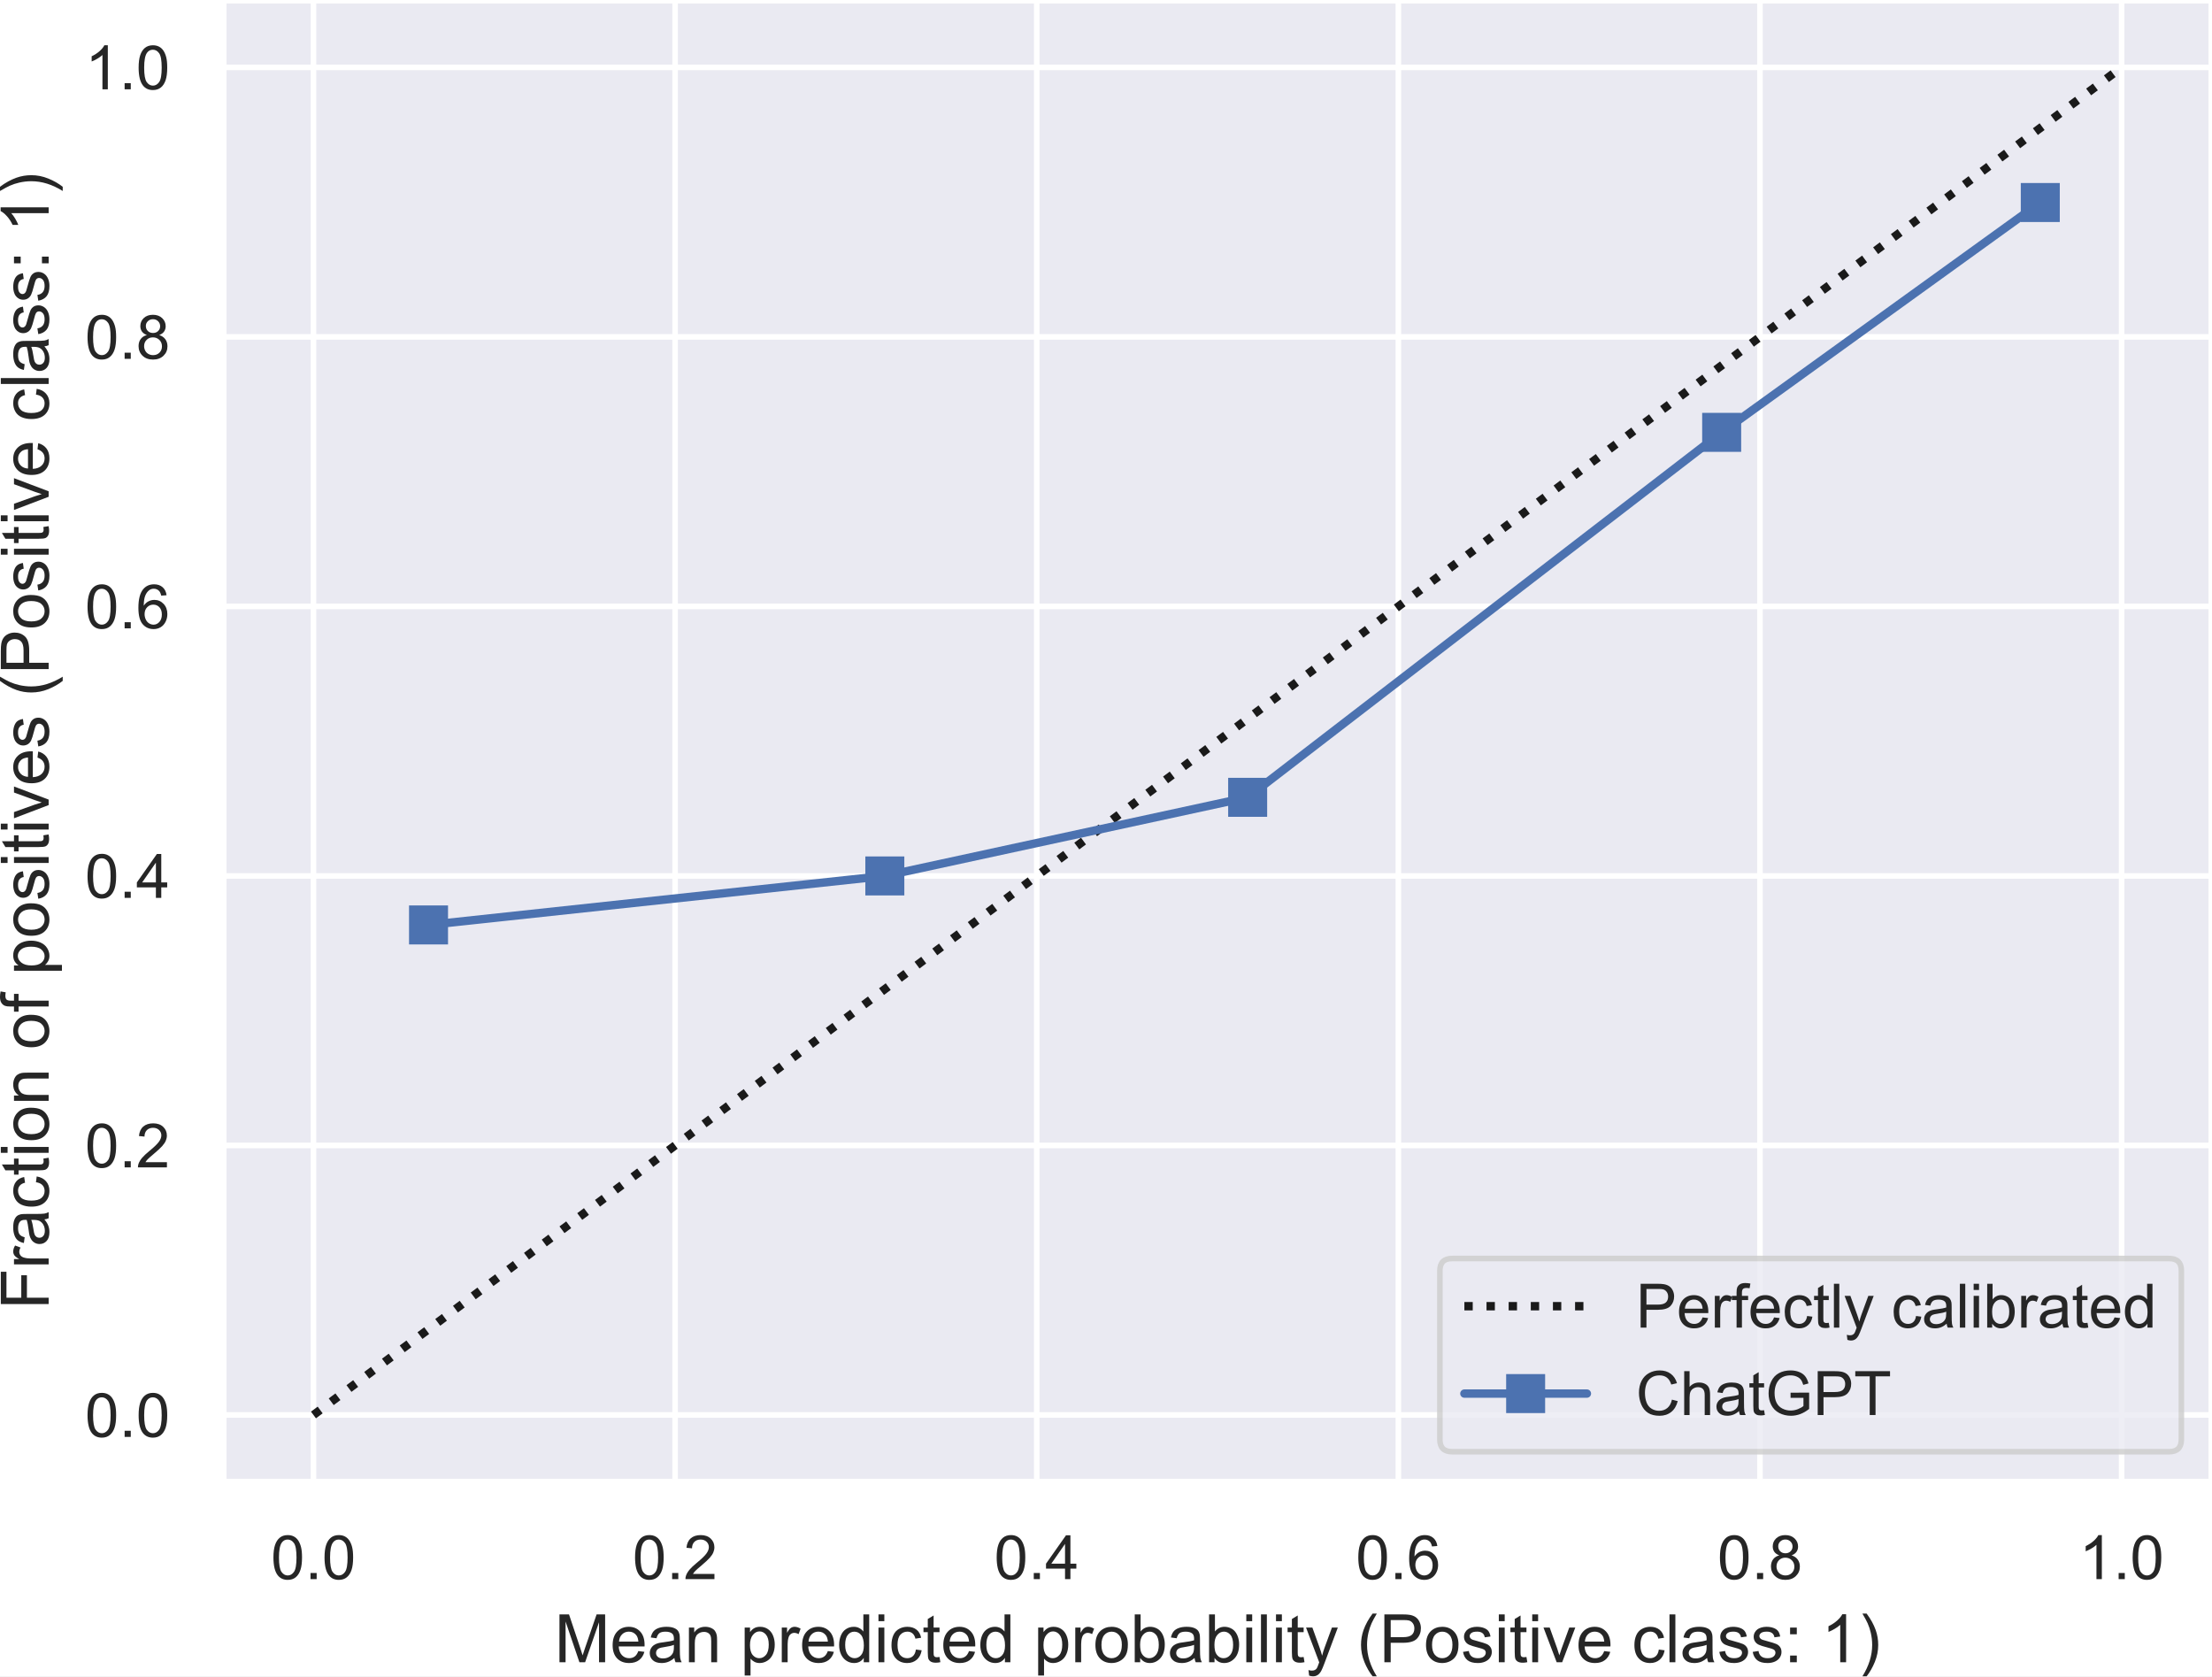
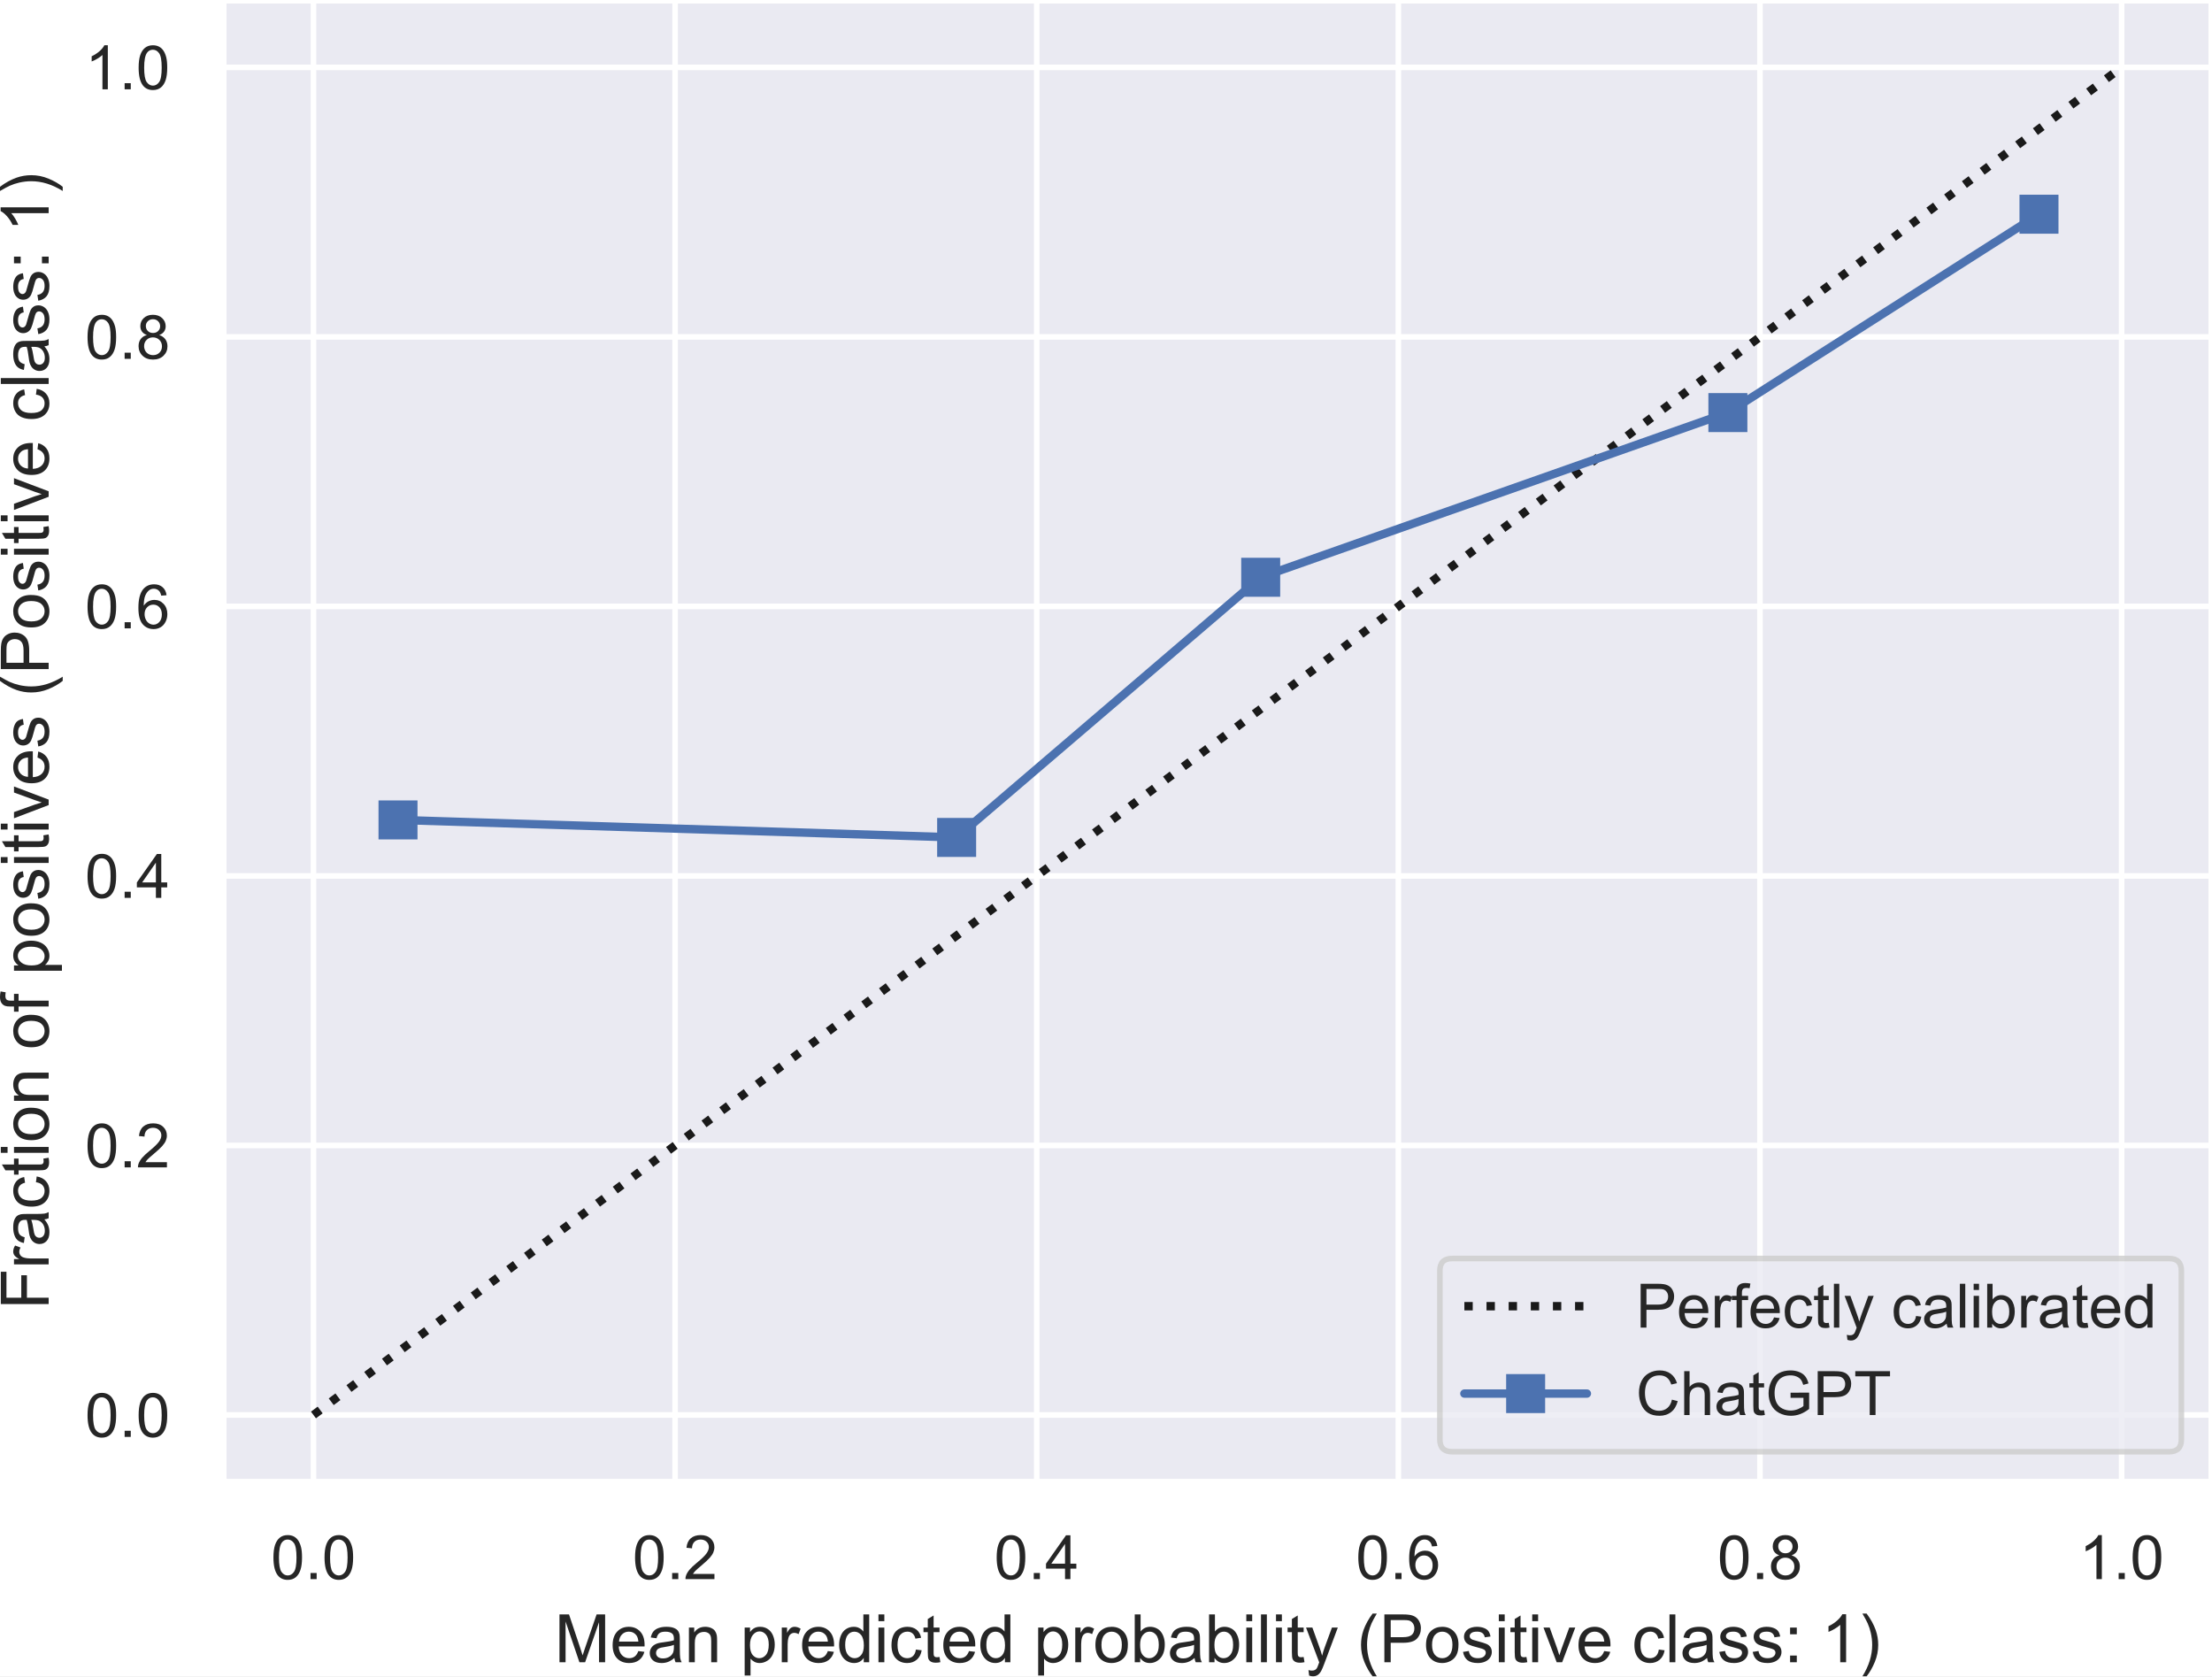
<svg xmlns="http://www.w3.org/2000/svg" xmlns:xlink="http://www.w3.org/1999/xlink" width="397.171pt" height="300.933pt" viewBox="0 0 397.171 300.933" version="1.1">
  <defs>
    <style type="text/css">*{stroke-linejoin: round; stroke-linecap: butt}</style>
  </defs>
  <g id="figure_1">
    <g id="patch_1">
      <path d="M 0 300.933  L 397.171 300.933  L 397.171 0  L 0 0  z " style="fill: #ffffff" />
    </g>
    <g id="axes_1">
      <g id="patch_2">
        <path d="M 40.051 266.112  L 397.171 266.112  L 397.171 -0  L 40.051 -0  z " style="fill: #eaeaf2" />
      </g>
      <g id="matplotlib.axis_1">
        <g id="xtick_1">
          <g id="line2d_1">
-             <path d="M 56.284 266.112  L 56.284 -0  " clip-path="url(#p3a274d7410)" style="fill: none; stroke: #ffffff; stroke-linecap: round" />
+             <path d="M 56.284 266.112  L 56.284 -0  " clip-path="url(#p7fa7927443)" style="fill: none; stroke: #ffffff; stroke-linecap: round" />
          </g>
          <g id="text_1">
            <g style="fill: #262626" transform="translate(48.63898 283.4856) scale(0.11 -0.11)">
              <defs>
                <path id="ArialMT-30" d="M 266 2259  Q 266 3072 433 3567  Q 600 4063 929 4331  Q 1259 4600 1759 4600  Q 2128 4600 2406 4451  Q 2684 4303 2865 4023  Q 3047 3744 3150 3342  Q 3253 2941 3253 2259  Q 3253 1453 3087 958  Q 2922 463 2592 192  Q 2263 -78 1759 -78  Q 1097 -78 719 397  Q 266 969 266 2259  z M 844 2259  Q 844 1131 1108 757  Q 1372 384 1759 384  Q 2147 384 2411 759  Q 2675 1134 2675 2259  Q 2675 3391 2411 3762  Q 2147 4134 1753 4134  Q 1366 4134 1134 3806  Q 844 3388 844 2259  z " transform="scale(0.015625)" />
                <path id="ArialMT-2e" d="M 581 0  L 581 641  L 1222 641  L 1222 0  L 581 0  z " transform="scale(0.015625)" />
              </defs>
              <use xlink:href="#ArialMT-30" />
              <use xlink:href="#ArialMT-2e" x="55.615" />
              <use xlink:href="#ArialMT-30" x="83.398" />
            </g>
          </g>
        </g>
        <g id="xtick_2">
          <g id="line2d_2">
-             <path d="M 121.215 266.112  L 121.215 -0  " clip-path="url(#p3a274d7410)" style="fill: none; stroke: #ffffff; stroke-linecap: round" />
+             <path d="M 121.215 266.112  L 121.215 -0  " clip-path="url(#p7fa7927443)" style="fill: none; stroke: #ffffff; stroke-linecap: round" />
          </g>
          <g id="text_2">
            <g style="fill: #262626" transform="translate(113.5699 283.4856) scale(0.11 -0.11)">
              <defs>
                <path id="ArialMT-32" d="M 3222 541  L 3222 0  L 194 0  Q 188 203 259 391  Q 375 700 629 1000  Q 884 1300 1366 1694  Q 2113 2306 2375 2664  Q 2638 3022 2638 3341  Q 2638 3675 2398 3904  Q 2159 4134 1775 4134  Q 1369 4134 1125 3890  Q 881 3647 878 3216  L 300 3275  Q 359 3922 746 4261  Q 1134 4600 1788 4600  Q 2447 4600 2831 4234  Q 3216 3869 3216 3328  Q 3216 3053 3103 2787  Q 2991 2522 2730 2228  Q 2469 1934 1863 1422  Q 1356 997 1212 845  Q 1069 694 975 541  L 3222 541  z " transform="scale(0.015625)" />
              </defs>
              <use xlink:href="#ArialMT-30" />
              <use xlink:href="#ArialMT-2e" x="55.615" />
              <use xlink:href="#ArialMT-32" x="83.398" />
            </g>
          </g>
        </g>
        <g id="xtick_3">
          <g id="line2d_3">
-             <path d="M 186.146 266.112  L 186.146 -0  " clip-path="url(#p3a274d7410)" style="fill: none; stroke: #ffffff; stroke-linecap: round" />
+             <path d="M 186.146 266.112  L 186.146 -0  " clip-path="url(#p7fa7927443)" style="fill: none; stroke: #ffffff; stroke-linecap: round" />
          </g>
          <g id="text_3">
            <g style="fill: #262626" transform="translate(178.5008 283.4856) scale(0.11 -0.11)">
              <defs>
                <path id="ArialMT-34" d="M 2069 0  L 2069 1097  L 81 1097  L 81 1613  L 2172 4581  L 2631 4581  L 2631 1613  L 3250 1613  L 3250 1097  L 2631 1097  L 2631 0  L 2069 0  z M 2069 1613  L 2069 3678  L 634 1613  L 2069 1613  z " transform="scale(0.015625)" />
              </defs>
              <use xlink:href="#ArialMT-30" />
              <use xlink:href="#ArialMT-2e" x="55.615" />
              <use xlink:href="#ArialMT-34" x="83.398" />
            </g>
          </g>
        </g>
        <g id="xtick_4">
          <g id="line2d_4">
-             <path d="M 251.077 266.112  L 251.077 -0  " clip-path="url(#p3a274d7410)" style="fill: none; stroke: #ffffff; stroke-linecap: round" />
+             <path d="M 251.077 266.112  L 251.077 -0  " clip-path="url(#p7fa7927443)" style="fill: none; stroke: #ffffff; stroke-linecap: round" />
          </g>
          <g id="text_4">
            <g style="fill: #262626" transform="translate(243.4317 283.4856) scale(0.11 -0.11)">
              <defs>
                <path id="ArialMT-36" d="M 3184 3459  L 2625 3416  Q 2550 3747 2413 3897  Q 2184 4138 1850 4138  Q 1581 4138 1378 3988  Q 1113 3794 959 3422  Q 806 3050 800 2363  Q 1003 2672 1297 2822  Q 1591 2972 1913 2972  Q 2475 2972 2870 2558  Q 3266 2144 3266 1488  Q 3266 1056 3080 686  Q 2894 316 2569 119  Q 2244 -78 1831 -78  Q 1128 -78 684 439  Q 241 956 241 2144  Q 241 3472 731 4075  Q 1159 4600 1884 4600  Q 2425 4600 2770 4297  Q 3116 3994 3184 3459  z M 888 1484  Q 888 1194 1011 928  Q 1134 663 1356 523  Q 1578 384 1822 384  Q 2178 384 2434 671  Q 2691 959 2691 1453  Q 2691 1928 2437 2201  Q 2184 2475 1800 2475  Q 1419 2475 1153 2201  Q 888 1928 888 1484  z " transform="scale(0.015625)" />
              </defs>
              <use xlink:href="#ArialMT-30" />
              <use xlink:href="#ArialMT-2e" x="55.615" />
              <use xlink:href="#ArialMT-36" x="83.398" />
            </g>
          </g>
        </g>
        <g id="xtick_5">
          <g id="line2d_5">
-             <path d="M 316.008 266.112  L 316.008 -0  " clip-path="url(#p3a274d7410)" style="fill: none; stroke: #ffffff; stroke-linecap: round" />
+             <path d="M 316.008 266.112  L 316.008 -0  " clip-path="url(#p7fa7927443)" style="fill: none; stroke: #ffffff; stroke-linecap: round" />
          </g>
          <g id="text_5">
            <g style="fill: #262626" transform="translate(308.3626 283.4856) scale(0.11 -0.11)">
              <defs>
                <path id="ArialMT-38" d="M 1131 2484  Q 781 2613 612 2850  Q 444 3088 444 3419  Q 444 3919 803 4259  Q 1163 4600 1759 4600  Q 2359 4600 2725 4251  Q 3091 3903 3091 3403  Q 3091 3084 2923 2848  Q 2756 2613 2416 2484  Q 2838 2347 3058 2040  Q 3278 1734 3278 1309  Q 3278 722 2862 322  Q 2447 -78 1769 -78  Q 1091 -78 675 323  Q 259 725 259 1325  Q 259 1772 486 2073  Q 713 2375 1131 2484  z M 1019 3438  Q 1019 3113 1228 2906  Q 1438 2700 1772 2700  Q 2097 2700 2305 2904  Q 2513 3109 2513 3406  Q 2513 3716 2298 3927  Q 2084 4138 1766 4138  Q 1444 4138 1231 3931  Q 1019 3725 1019 3438  z M 838 1322  Q 838 1081 952 856  Q 1066 631 1291 507  Q 1516 384 1775 384  Q 2178 384 2440 643  Q 2703 903 2703 1303  Q 2703 1709 2433 1975  Q 2163 2241 1756 2241  Q 1359 2241 1098 1978  Q 838 1716 838 1322  z " transform="scale(0.015625)" />
              </defs>
              <use xlink:href="#ArialMT-30" />
              <use xlink:href="#ArialMT-2e" x="55.615" />
              <use xlink:href="#ArialMT-38" x="83.398" />
            </g>
          </g>
        </g>
        <g id="xtick_6">
          <g id="line2d_6">
-             <path d="M 380.939 266.112  L 380.939 -0  " clip-path="url(#p3a274d7410)" style="fill: none; stroke: #ffffff; stroke-linecap: round" />
+             <path d="M 380.939 266.112  L 380.939 -0  " clip-path="url(#p7fa7927443)" style="fill: none; stroke: #ffffff; stroke-linecap: round" />
          </g>
          <g id="text_6">
            <g style="fill: #262626" transform="translate(373.2935 283.4856) scale(0.11 -0.11)">
              <defs>
                <path id="ArialMT-31" d="M 2384 0  L 1822 0  L 1822 3584  Q 1619 3391 1289 3197  Q 959 3003 697 2906  L 697 3450  Q 1169 3672 1522 3987  Q 1875 4303 2022 4600  L 2384 4600  L 2384 0  z " transform="scale(0.015625)" />
              </defs>
              <use xlink:href="#ArialMT-31" />
              <use xlink:href="#ArialMT-2e" x="55.615" />
              <use xlink:href="#ArialMT-30" x="83.398" />
            </g>
          </g>
        </g>
        <g id="text_7">
          <g style="fill: #262626" transform="translate(99.56469 298.4075) scale(0.12 -0.12)">
            <defs>
              <path id="ArialMT-4d" d="M 475 0  L 475 4581  L 1388 4581  L 2472 1338  Q 2622 884 2691 659  Q 2769 909 2934 1394  L 4031 4581  L 4847 4581  L 4847 0  L 4263 0  L 4263 3834  L 2931 0  L 2384 0  L 1059 3900  L 1059 0  L 475 0  z " transform="scale(0.015625)" />
              <path id="ArialMT-65" d="M 2694 1069  L 3275 997  Q 3138 488 2766 206  Q 2394 -75 1816 -75  Q 1088 -75 661 373  Q 234 822 234 1631  Q 234 2469 665 2931  Q 1097 3394 1784 3394  Q 2450 3394 2872 2941  Q 3294 2488 3294 1666  Q 3294 1616 3291 1516  L 816 1516  Q 847 969 1125 678  Q 1403 388 1819 388  Q 2128 388 2347 550  Q 2566 713 2694 1069  z M 847 1978  L 2700 1978  Q 2663 2397 2488 2606  Q 2219 2931 1791 2931  Q 1403 2931 1139 2672  Q 875 2413 847 1978  z " transform="scale(0.015625)" />
              <path id="ArialMT-61" d="M 2588 409  Q 2275 144 1986 34  Q 1697 -75 1366 -75  Q 819 -75 525 192  Q 231 459 231 875  Q 231 1119 342 1320  Q 453 1522 633 1644  Q 813 1766 1038 1828  Q 1203 1872 1538 1913  Q 2219 1994 2541 2106  Q 2544 2222 2544 2253  Q 2544 2597 2384 2738  Q 2169 2928 1744 2928  Q 1347 2928 1158 2789  Q 969 2650 878 2297  L 328 2372  Q 403 2725 575 2942  Q 747 3159 1072 3276  Q 1397 3394 1825 3394  Q 2250 3394 2515 3294  Q 2781 3194 2906 3042  Q 3031 2891 3081 2659  Q 3109 2516 3109 2141  L 3109 1391  Q 3109 606 3145 398  Q 3181 191 3288 0  L 2700 0  Q 2613 175 2588 409  z M 2541 1666  Q 2234 1541 1622 1453  Q 1275 1403 1131 1340  Q 988 1278 909 1158  Q 831 1038 831 891  Q 831 666 1001 516  Q 1172 366 1500 366  Q 1825 366 2078 508  Q 2331 650 2450 897  Q 2541 1088 2541 1459  L 2541 1666  z " transform="scale(0.015625)" />
              <path id="ArialMT-6e" d="M 422 0  L 422 3319  L 928 3319  L 928 2847  Q 1294 3394 1984 3394  Q 2284 3394 2536 3286  Q 2788 3178 2913 3003  Q 3038 2828 3088 2588  Q 3119 2431 3119 2041  L 3119 0  L 2556 0  L 2556 2019  Q 2556 2363 2490 2533  Q 2425 2703 2258 2804  Q 2091 2906 1866 2906  Q 1506 2906 1245 2678  Q 984 2450 984 1813  L 984 0  L 422 0  z " transform="scale(0.015625)" />
              <path id="ArialMT-20" transform="scale(0.015625)" />
              <path id="ArialMT-70" d="M 422 -1272  L 422 3319  L 934 3319  L 934 2888  Q 1116 3141 1344 3267  Q 1572 3394 1897 3394  Q 2322 3394 2647 3175  Q 2972 2956 3137 2557  Q 3303 2159 3303 1684  Q 3303 1175 3120 767  Q 2938 359 2589 142  Q 2241 -75 1856 -75  Q 1575 -75 1351 44  Q 1128 163 984 344  L 984 -1272  L 422 -1272  z M 931 1641  Q 931 1000 1190 694  Q 1450 388 1819 388  Q 2194 388 2461 705  Q 2728 1022 2728 1688  Q 2728 2322 2467 2637  Q 2206 2953 1844 2953  Q 1484 2953 1207 2617  Q 931 2281 931 1641  z " transform="scale(0.015625)" />
              <path id="ArialMT-72" d="M 416 0  L 416 3319  L 922 3319  L 922 2816  Q 1116 3169 1280 3281  Q 1444 3394 1641 3394  Q 1925 3394 2219 3213  L 2025 2691  Q 1819 2813 1613 2813  Q 1428 2813 1281 2702  Q 1134 2591 1072 2394  Q 978 2094 978 1738  L 978 0  L 416 0  z " transform="scale(0.015625)" />
              <path id="ArialMT-64" d="M 2575 0  L 2575 419  Q 2259 -75 1647 -75  Q 1250 -75 917 144  Q 584 363 401 755  Q 219 1147 219 1656  Q 219 2153 384 2558  Q 550 2963 881 3178  Q 1213 3394 1622 3394  Q 1922 3394 2156 3267  Q 2391 3141 2538 2938  L 2538 4581  L 3097 4581  L 3097 0  L 2575 0  z M 797 1656  Q 797 1019 1065 703  Q 1334 388 1700 388  Q 2069 388 2326 689  Q 2584 991 2584 1609  Q 2584 2291 2321 2609  Q 2059 2928 1675 2928  Q 1300 2928 1048 2622  Q 797 2316 797 1656  z " transform="scale(0.015625)" />
              <path id="ArialMT-69" d="M 425 3934  L 425 4581  L 988 4581  L 988 3934  L 425 3934  z M 425 0  L 425 3319  L 988 3319  L 988 0  L 425 0  z " transform="scale(0.015625)" />
              <path id="ArialMT-63" d="M 2588 1216  L 3141 1144  Q 3050 572 2676 248  Q 2303 -75 1759 -75  Q 1078 -75 664 370  Q 250 816 250 1647  Q 250 2184 428 2587  Q 606 2991 970 3192  Q 1334 3394 1763 3394  Q 2303 3394 2647 3120  Q 2991 2847 3088 2344  L 2541 2259  Q 2463 2594 2264 2762  Q 2066 2931 1784 2931  Q 1359 2931 1093 2626  Q 828 2322 828 1663  Q 828 994 1084 691  Q 1341 388 1753 388  Q 2084 388 2306 591  Q 2528 794 2588 1216  z " transform="scale(0.015625)" />
              <path id="ArialMT-74" d="M 1650 503  L 1731 6  Q 1494 -44 1306 -44  Q 1000 -44 831 53  Q 663 150 594 308  Q 525 466 525 972  L 525 2881  L 113 2881  L 113 3319  L 525 3319  L 525 4141  L 1084 4478  L 1084 3319  L 1650 3319  L 1650 2881  L 1084 2881  L 1084 941  Q 1084 700 1114 631  Q 1144 563 1211 522  Q 1278 481 1403 481  Q 1497 481 1650 503  z " transform="scale(0.015625)" />
              <path id="ArialMT-6f" d="M 213 1659  Q 213 2581 725 3025  Q 1153 3394 1769 3394  Q 2453 3394 2887 2945  Q 3322 2497 3322 1706  Q 3322 1066 3130 698  Q 2938 331 2570 128  Q 2203 -75 1769 -75  Q 1072 -75 642 372  Q 213 819 213 1659  z M 791 1659  Q 791 1022 1069 705  Q 1347 388 1769 388  Q 2188 388 2466 706  Q 2744 1025 2744 1678  Q 2744 2294 2464 2611  Q 2184 2928 1769 2928  Q 1347 2928 1069 2612  Q 791 2297 791 1659  z " transform="scale(0.015625)" />
              <path id="ArialMT-62" d="M 941 0  L 419 0  L 419 4581  L 981 4581  L 981 2947  Q 1338 3394 1891 3394  Q 2197 3394 2470 3270  Q 2744 3147 2920 2923  Q 3097 2700 3197 2384  Q 3297 2069 3297 1709  Q 3297 856 2875 390  Q 2453 -75 1863 -75  Q 1275 -75 941 416  L 941 0  z M 934 1684  Q 934 1088 1097 822  Q 1363 388 1816 388  Q 2184 388 2453 708  Q 2722 1028 2722 1663  Q 2722 2313 2464 2622  Q 2206 2931 1841 2931  Q 1472 2931 1203 2611  Q 934 2291 934 1684  z " transform="scale(0.015625)" />
              <path id="ArialMT-6c" d="M 409 0  L 409 4581  L 972 4581  L 972 0  L 409 0  z " transform="scale(0.015625)" />
              <path id="ArialMT-79" d="M 397 -1278  L 334 -750  Q 519 -800 656 -800  Q 844 -800 956 -737  Q 1069 -675 1141 -563  Q 1194 -478 1313 -144  Q 1328 -97 1363 -6  L 103 3319  L 709 3319  L 1400 1397  Q 1534 1031 1641 628  Q 1738 1016 1872 1384  L 2581 3319  L 3144 3319  L 1881 -56  Q 1678 -603 1566 -809  Q 1416 -1088 1222 -1217  Q 1028 -1347 759 -1347  Q 597 -1347 397 -1278  z " transform="scale(0.015625)" />
              <path id="ArialMT-28" d="M 1497 -1347  Q 1031 -759 709 28  Q 388 816 388 1659  Q 388 2403 628 3084  Q 909 3875 1497 4659  L 1900 4659  Q 1522 4009 1400 3731  Q 1209 3300 1100 2831  Q 966 2247 966 1656  Q 966 153 1900 -1347  L 1497 -1347  z " transform="scale(0.015625)" />
              <path id="ArialMT-50" d="M 494 0  L 494 4581  L 2222 4581  Q 2678 4581 2919 4538  Q 3256 4481 3484 4323  Q 3713 4166 3852 3881  Q 3991 3597 3991 3256  Q 3991 2672 3619 2267  Q 3247 1863 2275 1863  L 1100 1863  L 1100 0  L 494 0  z M 1100 2403  L 2284 2403  Q 2872 2403 3119 2622  Q 3366 2841 3366 3238  Q 3366 3525 3220 3729  Q 3075 3934 2838 4000  Q 2684 4041 2272 4041  L 1100 4041  L 1100 2403  z " transform="scale(0.015625)" />
              <path id="ArialMT-73" d="M 197 991  L 753 1078  Q 800 744 1014 566  Q 1228 388 1613 388  Q 2000 388 2187 545  Q 2375 703 2375 916  Q 2375 1106 2209 1216  Q 2094 1291 1634 1406  Q 1016 1563 777 1677  Q 538 1791 414 1992  Q 291 2194 291 2438  Q 291 2659 392 2848  Q 494 3038 669 3163  Q 800 3259 1026 3326  Q 1253 3394 1513 3394  Q 1903 3394 2198 3281  Q 2494 3169 2634 2976  Q 2775 2784 2828 2463  L 2278 2388  Q 2241 2644 2061 2787  Q 1881 2931 1553 2931  Q 1166 2931 1000 2803  Q 834 2675 834 2503  Q 834 2394 903 2306  Q 972 2216 1119 2156  Q 1203 2125 1616 2013  Q 2213 1853 2448 1751  Q 2684 1650 2818 1456  Q 2953 1263 2953 975  Q 2953 694 2789 445  Q 2625 197 2315 61  Q 2006 -75 1616 -75  Q 969 -75 630 194  Q 291 463 197 991  z " transform="scale(0.015625)" />
              <path id="ArialMT-76" d="M 1344 0  L 81 3319  L 675 3319  L 1388 1331  Q 1503 1009 1600 663  Q 1675 925 1809 1294  L 2547 3319  L 3125 3319  L 1869 0  L 1344 0  z " transform="scale(0.015625)" />
              <path id="ArialMT-3a" d="M 578 2678  L 578 3319  L 1219 3319  L 1219 2678  L 578 2678  z M 578 0  L 578 641  L 1219 641  L 1219 0  L 578 0  z " transform="scale(0.015625)" />
              <path id="ArialMT-29" d="M 791 -1347  L 388 -1347  Q 1322 153 1322 1656  Q 1322 2244 1188 2822  Q 1081 3291 891 3722  Q 769 4003 388 4659  L 791 4659  Q 1378 3875 1659 3084  Q 1900 2403 1900 1659  Q 1900 816 1576 28  Q 1253 -759 791 -1347  z " transform="scale(0.015625)" />
            </defs>
            <use xlink:href="#ArialMT-4d" />
            <use xlink:href="#ArialMT-65" x="83.301" />
            <use xlink:href="#ArialMT-61" x="138.916" />
            <use xlink:href="#ArialMT-6e" x="194.531" />
            <use xlink:href="#ArialMT-20" x="250.146" />
            <use xlink:href="#ArialMT-70" x="277.93" />
            <use xlink:href="#ArialMT-72" x="333.545" />
            <use xlink:href="#ArialMT-65" x="366.846" />
            <use xlink:href="#ArialMT-64" x="422.461" />
            <use xlink:href="#ArialMT-69" x="478.076" />
            <use xlink:href="#ArialMT-63" x="500.293" />
            <use xlink:href="#ArialMT-74" x="550.293" />
            <use xlink:href="#ArialMT-65" x="578.076" />
            <use xlink:href="#ArialMT-64" x="633.691" />
            <use xlink:href="#ArialMT-20" x="689.307" />
            <use xlink:href="#ArialMT-70" x="717.09" />
            <use xlink:href="#ArialMT-72" x="772.705" />
            <use xlink:href="#ArialMT-6f" x="806.006" />
            <use xlink:href="#ArialMT-62" x="861.621" />
            <use xlink:href="#ArialMT-61" x="917.236" />
            <use xlink:href="#ArialMT-62" x="972.852" />
            <use xlink:href="#ArialMT-69" x="1028.467" />
            <use xlink:href="#ArialMT-6c" x="1050.684" />
            <use xlink:href="#ArialMT-69" x="1072.9" />
            <use xlink:href="#ArialMT-74" x="1095.117" />
            <use xlink:href="#ArialMT-79" x="1122.9" />
            <use xlink:href="#ArialMT-20" x="1172.9" />
            <use xlink:href="#ArialMT-28" x="1200.684" />
            <use xlink:href="#ArialMT-50" x="1233.984" />
            <use xlink:href="#ArialMT-6f" x="1300.684" />
            <use xlink:href="#ArialMT-73" x="1356.299" />
            <use xlink:href="#ArialMT-69" x="1406.299" />
            <use xlink:href="#ArialMT-74" x="1428.516" />
            <use xlink:href="#ArialMT-69" x="1456.299" />
            <use xlink:href="#ArialMT-76" x="1478.516" />
            <use xlink:href="#ArialMT-65" x="1528.516" />
            <use xlink:href="#ArialMT-20" x="1584.131" />
            <use xlink:href="#ArialMT-63" x="1611.914" />
            <use xlink:href="#ArialMT-6c" x="1661.914" />
            <use xlink:href="#ArialMT-61" x="1684.131" />
            <use xlink:href="#ArialMT-73" x="1739.746" />
            <use xlink:href="#ArialMT-73" x="1789.746" />
            <use xlink:href="#ArialMT-3a" x="1839.746" />
            <use xlink:href="#ArialMT-20" x="1867.529" />
            <use xlink:href="#ArialMT-31" x="1895.312" />
            <use xlink:href="#ArialMT-29" x="1950.928" />
          </g>
        </g>
      </g>
      <g id="matplotlib.axis_2">
        <g id="ytick_1">
          <g id="line2d_7">
-             <path d="M 40.051 254.016  L 397.171 254.016  " clip-path="url(#p3a274d7410)" style="fill: none; stroke: #ffffff; stroke-linecap: round" />
+             <path d="M 40.051 254.016  L 397.171 254.016  " clip-path="url(#p7fa7927443)" style="fill: none; stroke: #ffffff; stroke-linecap: round" />
          </g>
          <g id="text_8">
            <g style="fill: #262626" transform="translate(15.26125 257.9528) scale(0.11 -0.11)">
              <use xlink:href="#ArialMT-30" />
              <use xlink:href="#ArialMT-2e" x="55.615" />
              <use xlink:href="#ArialMT-30" x="83.398" />
            </g>
          </g>
        </g>
        <g id="ytick_2">
          <g id="line2d_8">
-             <path d="M 40.051 205.632  L 397.171 205.632  " clip-path="url(#p3a274d7410)" style="fill: none; stroke: #ffffff; stroke-linecap: round" />
+             <path d="M 40.051 205.632  L 397.171 205.632  " clip-path="url(#p7fa7927443)" style="fill: none; stroke: #ffffff; stroke-linecap: round" />
          </g>
          <g id="text_9">
            <g style="fill: #262626" transform="translate(15.26125 209.5688) scale(0.11 -0.11)">
              <use xlink:href="#ArialMT-30" />
              <use xlink:href="#ArialMT-2e" x="55.615" />
              <use xlink:href="#ArialMT-32" x="83.398" />
            </g>
          </g>
        </g>
        <g id="ytick_3">
          <g id="line2d_9">
-             <path d="M 40.051 157.248  L 397.171 157.248  " clip-path="url(#p3a274d7410)" style="fill: none; stroke: #ffffff; stroke-linecap: round" />
+             <path d="M 40.051 157.248  L 397.171 157.248  " clip-path="url(#p7fa7927443)" style="fill: none; stroke: #ffffff; stroke-linecap: round" />
          </g>
          <g id="text_10">
            <g style="fill: #262626" transform="translate(15.26125 161.1848) scale(0.11 -0.11)">
              <use xlink:href="#ArialMT-30" />
              <use xlink:href="#ArialMT-2e" x="55.615" />
              <use xlink:href="#ArialMT-34" x="83.398" />
            </g>
          </g>
        </g>
        <g id="ytick_4">
          <g id="line2d_10">
-             <path d="M 40.051 108.864  L 397.171 108.864  " clip-path="url(#p3a274d7410)" style="fill: none; stroke: #ffffff; stroke-linecap: round" />
+             <path d="M 40.051 108.864  L 397.171 108.864  " clip-path="url(#p7fa7927443)" style="fill: none; stroke: #ffffff; stroke-linecap: round" />
          </g>
          <g id="text_11">
            <g style="fill: #262626" transform="translate(15.26125 112.8008) scale(0.11 -0.11)">
              <use xlink:href="#ArialMT-30" />
              <use xlink:href="#ArialMT-2e" x="55.615" />
              <use xlink:href="#ArialMT-36" x="83.398" />
            </g>
          </g>
        </g>
        <g id="ytick_5">
          <g id="line2d_11">
-             <path d="M 40.051 60.48  L 397.171 60.48  " clip-path="url(#p3a274d7410)" style="fill: none; stroke: #ffffff; stroke-linecap: round" />
+             <path d="M 40.051 60.48  L 397.171 60.48  " clip-path="url(#p7fa7927443)" style="fill: none; stroke: #ffffff; stroke-linecap: round" />
          </g>
          <g id="text_12">
            <g style="fill: #262626" transform="translate(15.26125 64.4168) scale(0.11 -0.11)">
              <use xlink:href="#ArialMT-30" />
              <use xlink:href="#ArialMT-2e" x="55.615" />
              <use xlink:href="#ArialMT-38" x="83.398" />
            </g>
          </g>
        </g>
        <g id="ytick_6">
          <g id="line2d_12">
-             <path d="M 40.051 12.096  L 397.171 12.096  " clip-path="url(#p3a274d7410)" style="fill: none; stroke: #ffffff; stroke-linecap: round" />
+             <path d="M 40.051 12.096  L 397.171 12.096  " clip-path="url(#p7fa7927443)" style="fill: none; stroke: #ffffff; stroke-linecap: round" />
          </g>
          <g id="text_13">
            <g style="fill: #262626" transform="translate(15.26125 16.0328) scale(0.11 -0.11)">
              <use xlink:href="#ArialMT-31" />
              <use xlink:href="#ArialMT-2e" x="55.615" />
              <use xlink:href="#ArialMT-30" x="83.398" />
            </g>
          </g>
        </g>
        <g id="text_14">
          <g style="fill: #262626" transform="translate(8.735625 235.086) rotate(-90) scale(0.12 -0.12)">
            <defs>
              <path id="ArialMT-46" d="M 525 0  L 525 4581  L 3616 4581  L 3616 4041  L 1131 4041  L 1131 2622  L 3281 2622  L 3281 2081  L 1131 2081  L 1131 0  L 525 0  z " transform="scale(0.015625)" />
              <path id="ArialMT-66" d="M 556 0  L 556 2881  L 59 2881  L 59 3319  L 556 3319  L 556 3672  Q 556 4006 616 4169  Q 697 4388 901 4523  Q 1106 4659 1475 4659  Q 1713 4659 2000 4603  L 1916 4113  Q 1741 4144 1584 4144  Q 1328 4144 1222 4034  Q 1116 3925 1116 3625  L 1116 3319  L 1763 3319  L 1763 2881  L 1116 2881  L 1116 0  L 556 0  z " transform="scale(0.015625)" />
            </defs>
            <use xlink:href="#ArialMT-46" />
            <use xlink:href="#ArialMT-72" x="61.084" />
            <use xlink:href="#ArialMT-61" x="94.385" />
            <use xlink:href="#ArialMT-63" x="150" />
            <use xlink:href="#ArialMT-74" x="200" />
            <use xlink:href="#ArialMT-69" x="227.783" />
            <use xlink:href="#ArialMT-6f" x="250" />
            <use xlink:href="#ArialMT-6e" x="305.615" />
            <use xlink:href="#ArialMT-20" x="361.23" />
            <use xlink:href="#ArialMT-6f" x="389.014" />
            <use xlink:href="#ArialMT-66" x="444.629" />
            <use xlink:href="#ArialMT-20" x="472.412" />
            <use xlink:href="#ArialMT-70" x="500.195" />
            <use xlink:href="#ArialMT-6f" x="555.811" />
            <use xlink:href="#ArialMT-73" x="611.426" />
            <use xlink:href="#ArialMT-69" x="661.426" />
            <use xlink:href="#ArialMT-74" x="683.643" />
            <use xlink:href="#ArialMT-69" x="711.426" />
            <use xlink:href="#ArialMT-76" x="733.643" />
            <use xlink:href="#ArialMT-65" x="783.643" />
            <use xlink:href="#ArialMT-73" x="839.258" />
            <use xlink:href="#ArialMT-20" x="889.258" />
            <use xlink:href="#ArialMT-28" x="917.041" />
            <use xlink:href="#ArialMT-50" x="950.342" />
            <use xlink:href="#ArialMT-6f" x="1017.041" />
            <use xlink:href="#ArialMT-73" x="1072.656" />
            <use xlink:href="#ArialMT-69" x="1122.656" />
            <use xlink:href="#ArialMT-74" x="1144.873" />
            <use xlink:href="#ArialMT-69" x="1172.656" />
            <use xlink:href="#ArialMT-76" x="1194.873" />
            <use xlink:href="#ArialMT-65" x="1244.873" />
            <use xlink:href="#ArialMT-20" x="1300.488" />
            <use xlink:href="#ArialMT-63" x="1328.271" />
            <use xlink:href="#ArialMT-6c" x="1378.271" />
            <use xlink:href="#ArialMT-61" x="1400.488" />
            <use xlink:href="#ArialMT-73" x="1456.104" />
            <use xlink:href="#ArialMT-73" x="1506.104" />
            <use xlink:href="#ArialMT-3a" x="1556.104" />
            <use xlink:href="#ArialMT-20" x="1583.887" />
            <use xlink:href="#ArialMT-31" x="1611.67" />
            <use xlink:href="#ArialMT-29" x="1667.285" />
          </g>
        </g>
      </g>
      <g id="line2d_13">
-         <path d="M 56.284 254.016  L 380.939 12.096  " clip-path="url(#p3a274d7410)" style="fill: none; stroke-dasharray: 1.5,2.475; stroke-dashoffset: 0; stroke: #1a1a1a; stroke-width: 1.5" />
+         <path d="M 56.284 254.016  L 380.939 12.096  " clip-path="url(#p7fa7927443)" style="fill: none; stroke-dasharray: 1.5,2.475; stroke-dashoffset: 0; stroke: #1a1a1a; stroke-width: 1.5" />
      </g>
      <g id="line2d_14">
-         <path d="M 76.944 166.045  L 158.875 157.248  L 224.022 143.136  L 309.131 77.616  L 366.339 36.355  " clip-path="url(#p3a274d7410)" style="fill: none; stroke: #4c72b0; stroke-width: 1.5; stroke-linecap: round" />
+         <path d="M 71.463 147.194  L 171.768 150.336  L 226.362 103.633  L 310.246 74.069  L 366.105 38.454  " clip-path="url(#p7fa7927443)" style="fill: none; stroke: #4c72b0; stroke-width: 1.5; stroke-linecap: round" />
        <defs>
-           <path id="m709cb35355" d="M -3 3  L 3 3  L 3 -3  L -3 -3  z " style="stroke: #4c72b0; stroke-linejoin: miter" />
+           <path id="med57b3b644" d="M -3 3  L 3 3  L 3 -3  L -3 -3  z " style="stroke: #4c72b0; stroke-linejoin: miter" />
        </defs>
-         <g clip-path="url(#p3a274d7410)">
-           <use xlink:href="#m709cb35355" x="76.944" y="166.045" style="fill: #4c72b0; stroke: #4c72b0; stroke-linejoin: miter" />
-           <use xlink:href="#m709cb35355" x="158.875" y="157.248" style="fill: #4c72b0; stroke: #4c72b0; stroke-linejoin: miter" />
-           <use xlink:href="#m709cb35355" x="224.022" y="143.136" style="fill: #4c72b0; stroke: #4c72b0; stroke-linejoin: miter" />
-           <use xlink:href="#m709cb35355" x="309.131" y="77.616" style="fill: #4c72b0; stroke: #4c72b0; stroke-linejoin: miter" />
-           <use xlink:href="#m709cb35355" x="366.339" y="36.355" style="fill: #4c72b0; stroke: #4c72b0; stroke-linejoin: miter" />
+         <g clip-path="url(#p7fa7927443)">
+           <use xlink:href="#med57b3b644" x="71.463" y="147.194" style="fill: #4c72b0; stroke: #4c72b0; stroke-linejoin: miter" />
+           <use xlink:href="#med57b3b644" x="171.768" y="150.336" style="fill: #4c72b0; stroke: #4c72b0; stroke-linejoin: miter" />
+           <use xlink:href="#med57b3b644" x="226.362" y="103.633" style="fill: #4c72b0; stroke: #4c72b0; stroke-linejoin: miter" />
+           <use xlink:href="#med57b3b644" x="310.246" y="74.069" style="fill: #4c72b0; stroke: #4c72b0; stroke-linejoin: miter" />
+           <use xlink:href="#med57b3b644" x="366.105" y="38.454" style="fill: #4c72b0; stroke: #4c72b0; stroke-linejoin: miter" />
        </g>
      </g>
      <g id="patch_3">
        <path d="M 40.051 266.112  L 40.051 -0  " style="fill: none; stroke: #ffffff; stroke-width: 1.25; stroke-linejoin: miter; stroke-linecap: square" />
      </g>
      <g id="patch_4">
        <path d="M 397.171 266.112  L 397.171 -0  " style="fill: none; stroke: #ffffff; stroke-width: 1.25; stroke-linejoin: miter; stroke-linecap: square" />
      </g>
      <g id="patch_5">
        <path d="M 40.051 266.112  L 397.171 266.112  " style="fill: none; stroke: #ffffff; stroke-width: 1.25; stroke-linejoin: miter; stroke-linecap: square" />
      </g>
      <g id="patch_6">
        <path d="M 40.051 -0  L 397.171 -0  " style="fill: none; stroke: #ffffff; stroke-width: 1.25; stroke-linejoin: miter; stroke-linecap: square" />
      </g>
      <g id="legend_1">
        <g id="patch_7">
          <path d="M 260.733 260.612  L 389.471 260.612  Q 391.671 260.612 391.671 258.412  L 391.671 228.129  Q 391.671 225.929 389.471 225.929  L 260.733 225.929  Q 258.533 225.929 258.533 228.129  L 258.533 258.412  Q 258.533 260.612 260.733 260.612  z " style="fill: #eaeaf2; opacity: 0.8; stroke: #cccccc; stroke-linejoin: miter" />
        </g>
        <g id="line2d_15">
          <path d="M 262.933 234.487  L 273.933 234.487  L 284.933 234.487  " style="fill: none; stroke-dasharray: 1.5,2.475; stroke-dashoffset: 0; stroke: #1a1a1a; stroke-width: 1.5" />
        </g>
        <g id="text_15">
          <g style="fill: #262626" transform="translate(293.7334 238.337) scale(0.11 -0.11)">
            <use xlink:href="#ArialMT-50" />
            <use xlink:href="#ArialMT-65" x="66.699" />
            <use xlink:href="#ArialMT-72" x="122.314" />
            <use xlink:href="#ArialMT-66" x="155.615" />
            <use xlink:href="#ArialMT-65" x="183.398" />
            <use xlink:href="#ArialMT-63" x="239.014" />
            <use xlink:href="#ArialMT-74" x="289.014" />
            <use xlink:href="#ArialMT-6c" x="316.797" />
            <use xlink:href="#ArialMT-79" x="339.014" />
            <use xlink:href="#ArialMT-20" x="389.014" />
            <use xlink:href="#ArialMT-63" x="416.797" />
            <use xlink:href="#ArialMT-61" x="466.797" />
            <use xlink:href="#ArialMT-6c" x="522.412" />
            <use xlink:href="#ArialMT-69" x="544.629" />
            <use xlink:href="#ArialMT-62" x="566.846" />
            <use xlink:href="#ArialMT-72" x="622.461" />
            <use xlink:href="#ArialMT-61" x="655.762" />
            <use xlink:href="#ArialMT-74" x="711.377" />
            <use xlink:href="#ArialMT-65" x="739.16" />
            <use xlink:href="#ArialMT-64" x="794.775" />
          </g>
        </g>
        <g id="line2d_16">
          <path d="M 262.933 250.176  L 273.933 250.176  L 284.933 250.176  " style="fill: none; stroke: #4c72b0; stroke-width: 1.5; stroke-linecap: round" />
          <g>
-             <use xlink:href="#m709cb35355" x="273.933" y="250.176" style="fill: #4c72b0; stroke: #4c72b0; stroke-linejoin: miter" />
+             <use xlink:href="#med57b3b644" x="273.933" y="250.176" style="fill: #4c72b0; stroke: #4c72b0; stroke-linejoin: miter" />
          </g>
        </g>
        <g id="text_16">
          <g style="fill: #262626" transform="translate(293.7334 254.0257) scale(0.11 -0.11)">
            <defs>
              <path id="ArialMT-43" d="M 3763 1606  L 4369 1453  Q 4178 706 3683 314  Q 3188 -78 2472 -78  Q 1731 -78 1267 223  Q 803 525 561 1097  Q 319 1669 319 2325  Q 319 3041 592 3573  Q 866 4106 1370 4382  Q 1875 4659 2481 4659  Q 3169 4659 3637 4309  Q 4106 3959 4291 3325  L 3694 3184  Q 3534 3684 3231 3912  Q 2928 4141 2469 4141  Q 1941 4141 1586 3887  Q 1231 3634 1087 3207  Q 944 2781 944 2328  Q 944 1744 1114 1308  Q 1284 872 1643 656  Q 2003 441 2422 441  Q 2931 441 3284 734  Q 3638 1028 3763 1606  z " transform="scale(0.015625)" />
              <path id="ArialMT-68" d="M 422 0  L 422 4581  L 984 4581  L 984 2938  Q 1378 3394 1978 3394  Q 2347 3394 2619 3248  Q 2891 3103 3008 2847  Q 3125 2591 3125 2103  L 3125 0  L 2563 0  L 2563 2103  Q 2563 2525 2380 2717  Q 2197 2909 1863 2909  Q 1613 2909 1392 2779  Q 1172 2650 1078 2428  Q 984 2206 984 1816  L 984 0  L 422 0  z " transform="scale(0.015625)" />
              <path id="ArialMT-47" d="M 2638 1797  L 2638 2334  L 4578 2338  L 4578 638  Q 4131 281 3656 101  Q 3181 -78 2681 -78  Q 2006 -78 1454 211  Q 903 500 622 1047  Q 341 1594 341 2269  Q 341 2938 620 3517  Q 900 4097 1425 4378  Q 1950 4659 2634 4659  Q 3131 4659 3532 4498  Q 3934 4338 4162 4050  Q 4391 3763 4509 3300  L 3963 3150  Q 3859 3500 3706 3700  Q 3553 3900 3268 4020  Q 2984 4141 2638 4141  Q 2222 4141 1919 4014  Q 1616 3888 1430 3681  Q 1244 3475 1141 3228  Q 966 2803 966 2306  Q 966 1694 1177 1281  Q 1388 869 1791 669  Q 2194 469 2647 469  Q 3041 469 3416 620  Q 3791 772 3984 944  L 3984 1797  L 2638 1797  z " transform="scale(0.015625)" />
              <path id="ArialMT-54" d="M 1659 0  L 1659 4041  L 150 4041  L 150 4581  L 3781 4581  L 3781 4041  L 2266 4041  L 2266 0  L 1659 0  z " transform="scale(0.015625)" />
            </defs>
            <use xlink:href="#ArialMT-43" />
            <use xlink:href="#ArialMT-68" x="72.217" />
            <use xlink:href="#ArialMT-61" x="127.832" />
            <use xlink:href="#ArialMT-74" x="183.447" />
            <use xlink:href="#ArialMT-47" x="211.23" />
            <use xlink:href="#ArialMT-50" x="289.014" />
            <use xlink:href="#ArialMT-54" x="355.713" />
          </g>
        </g>
      </g>
    </g>
  </g>
  <defs>
-     <clipPath id="p3a274d7410">
+     <clipPath id="p7fa7927443">
      <rect x="40.051" y="-0" width="357.12" height="266.112" />
    </clipPath>
  </defs>
</svg>
